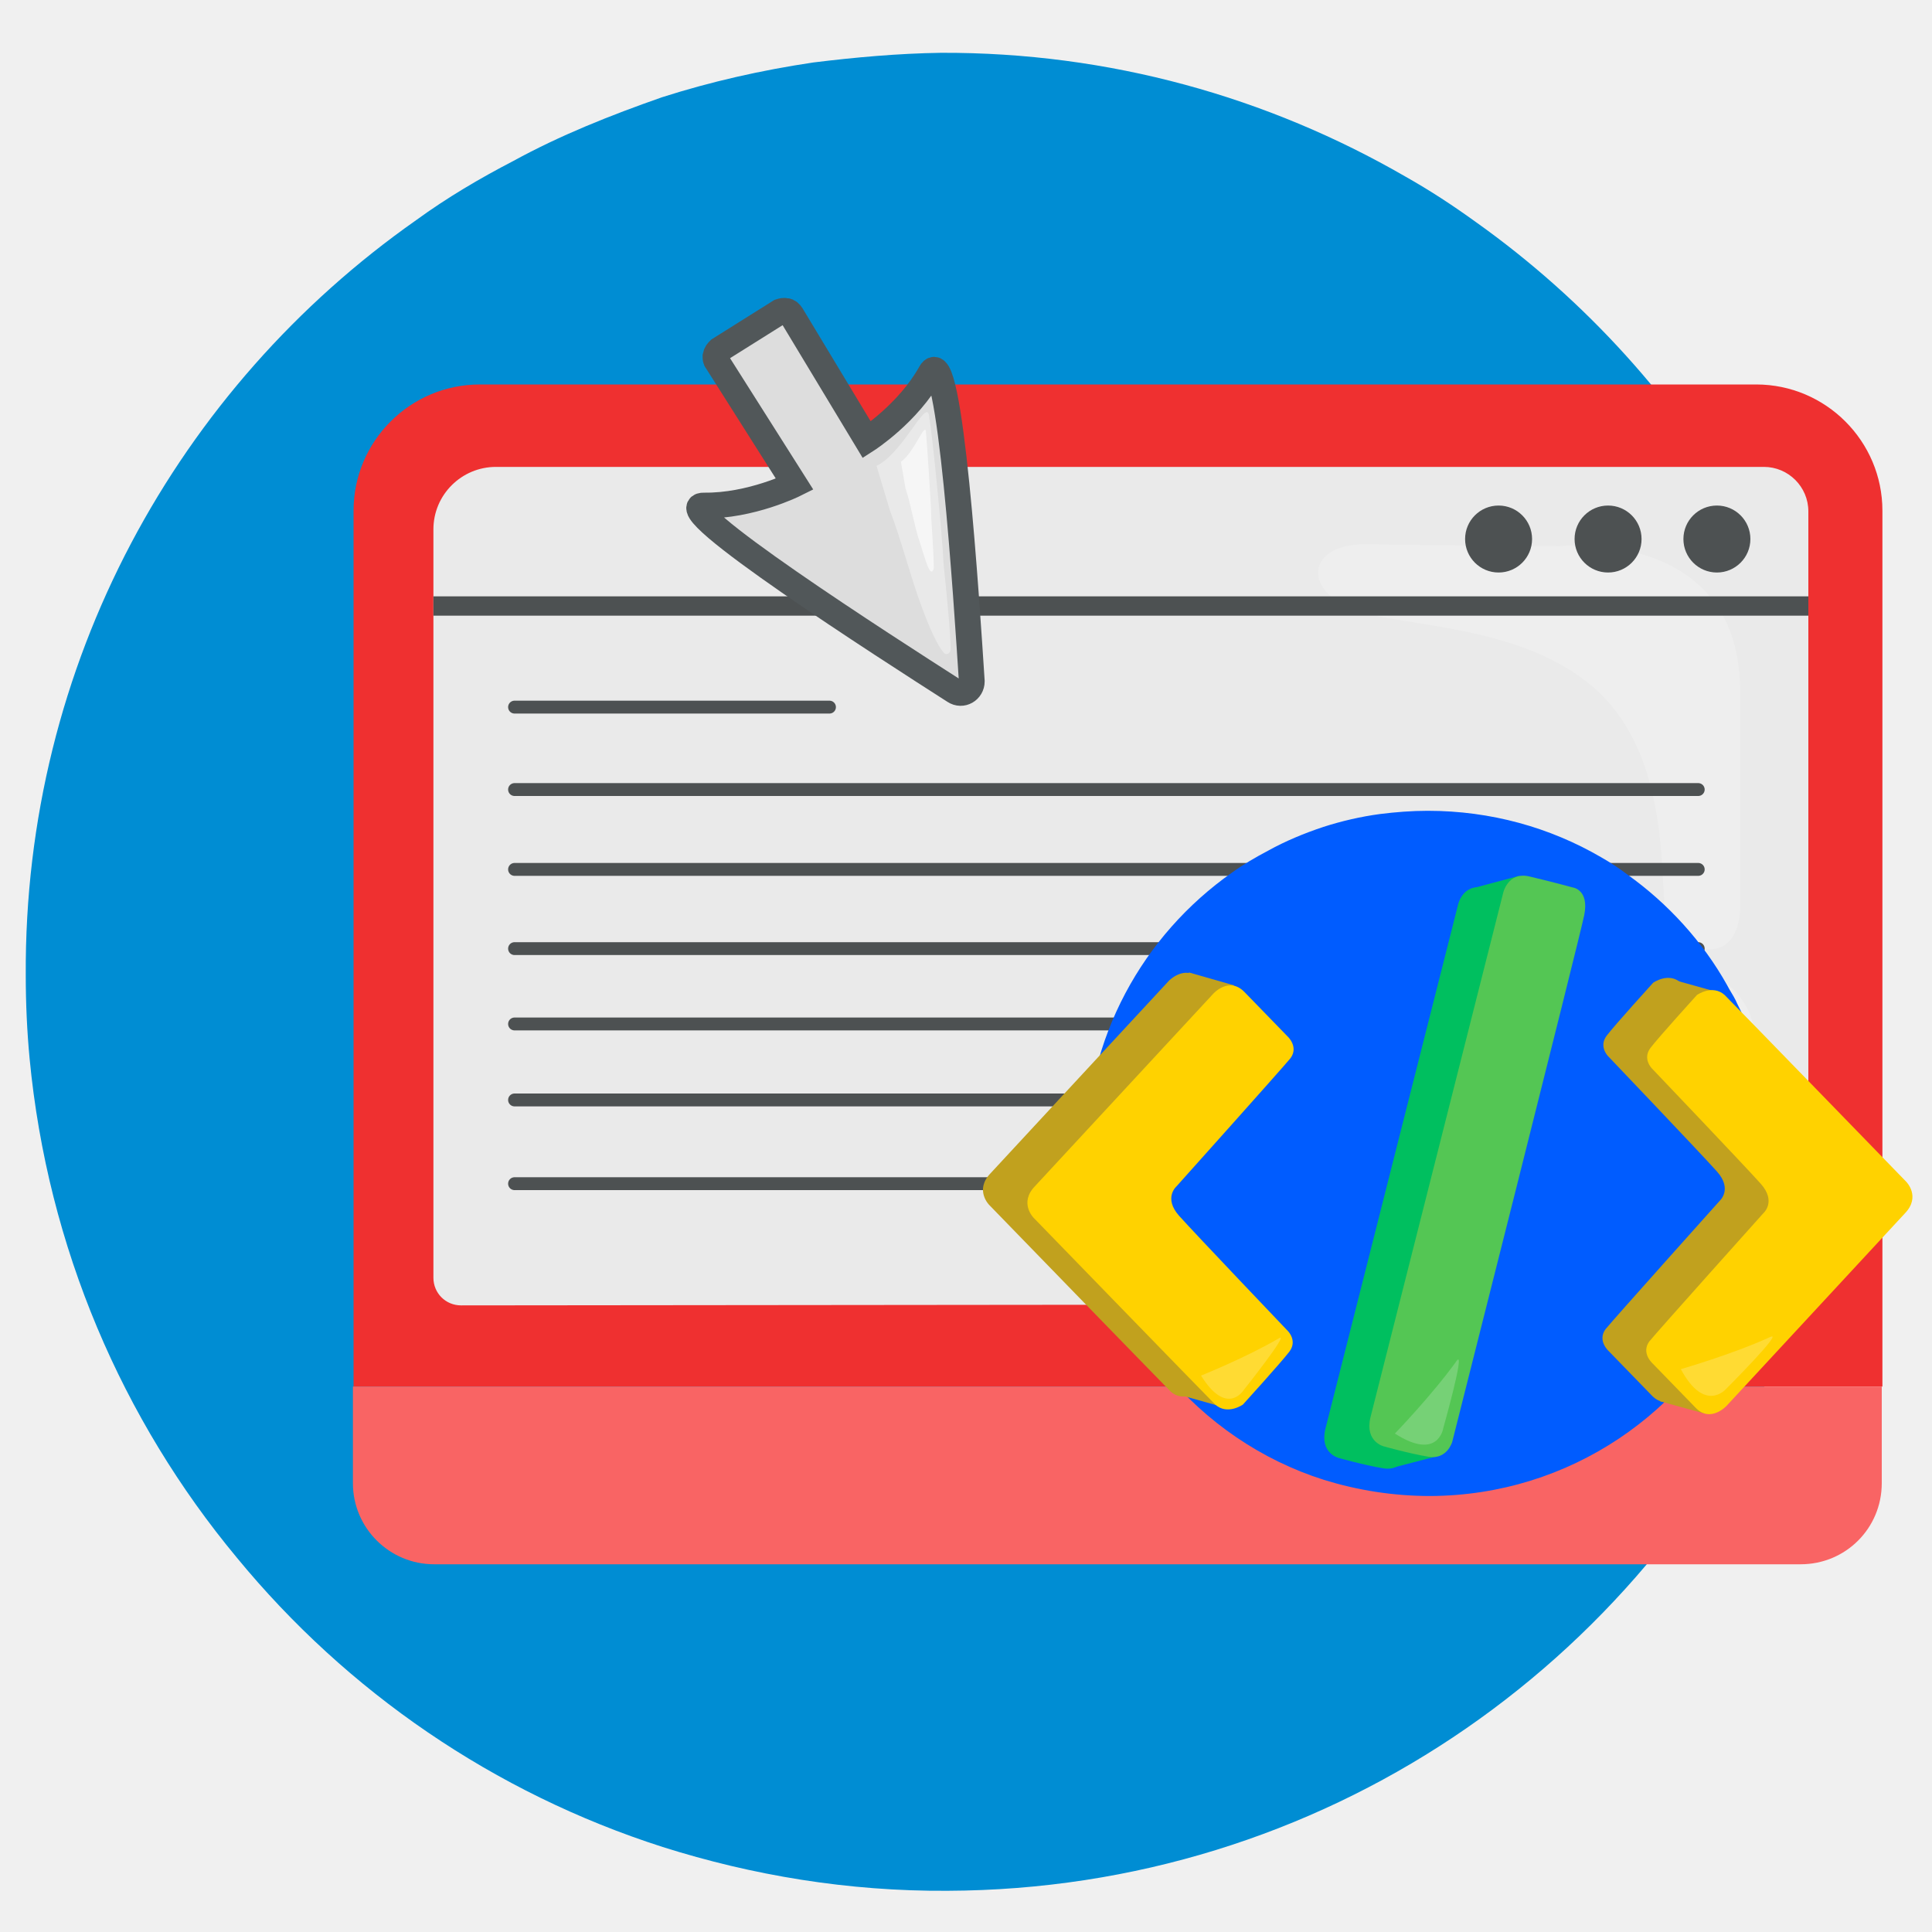
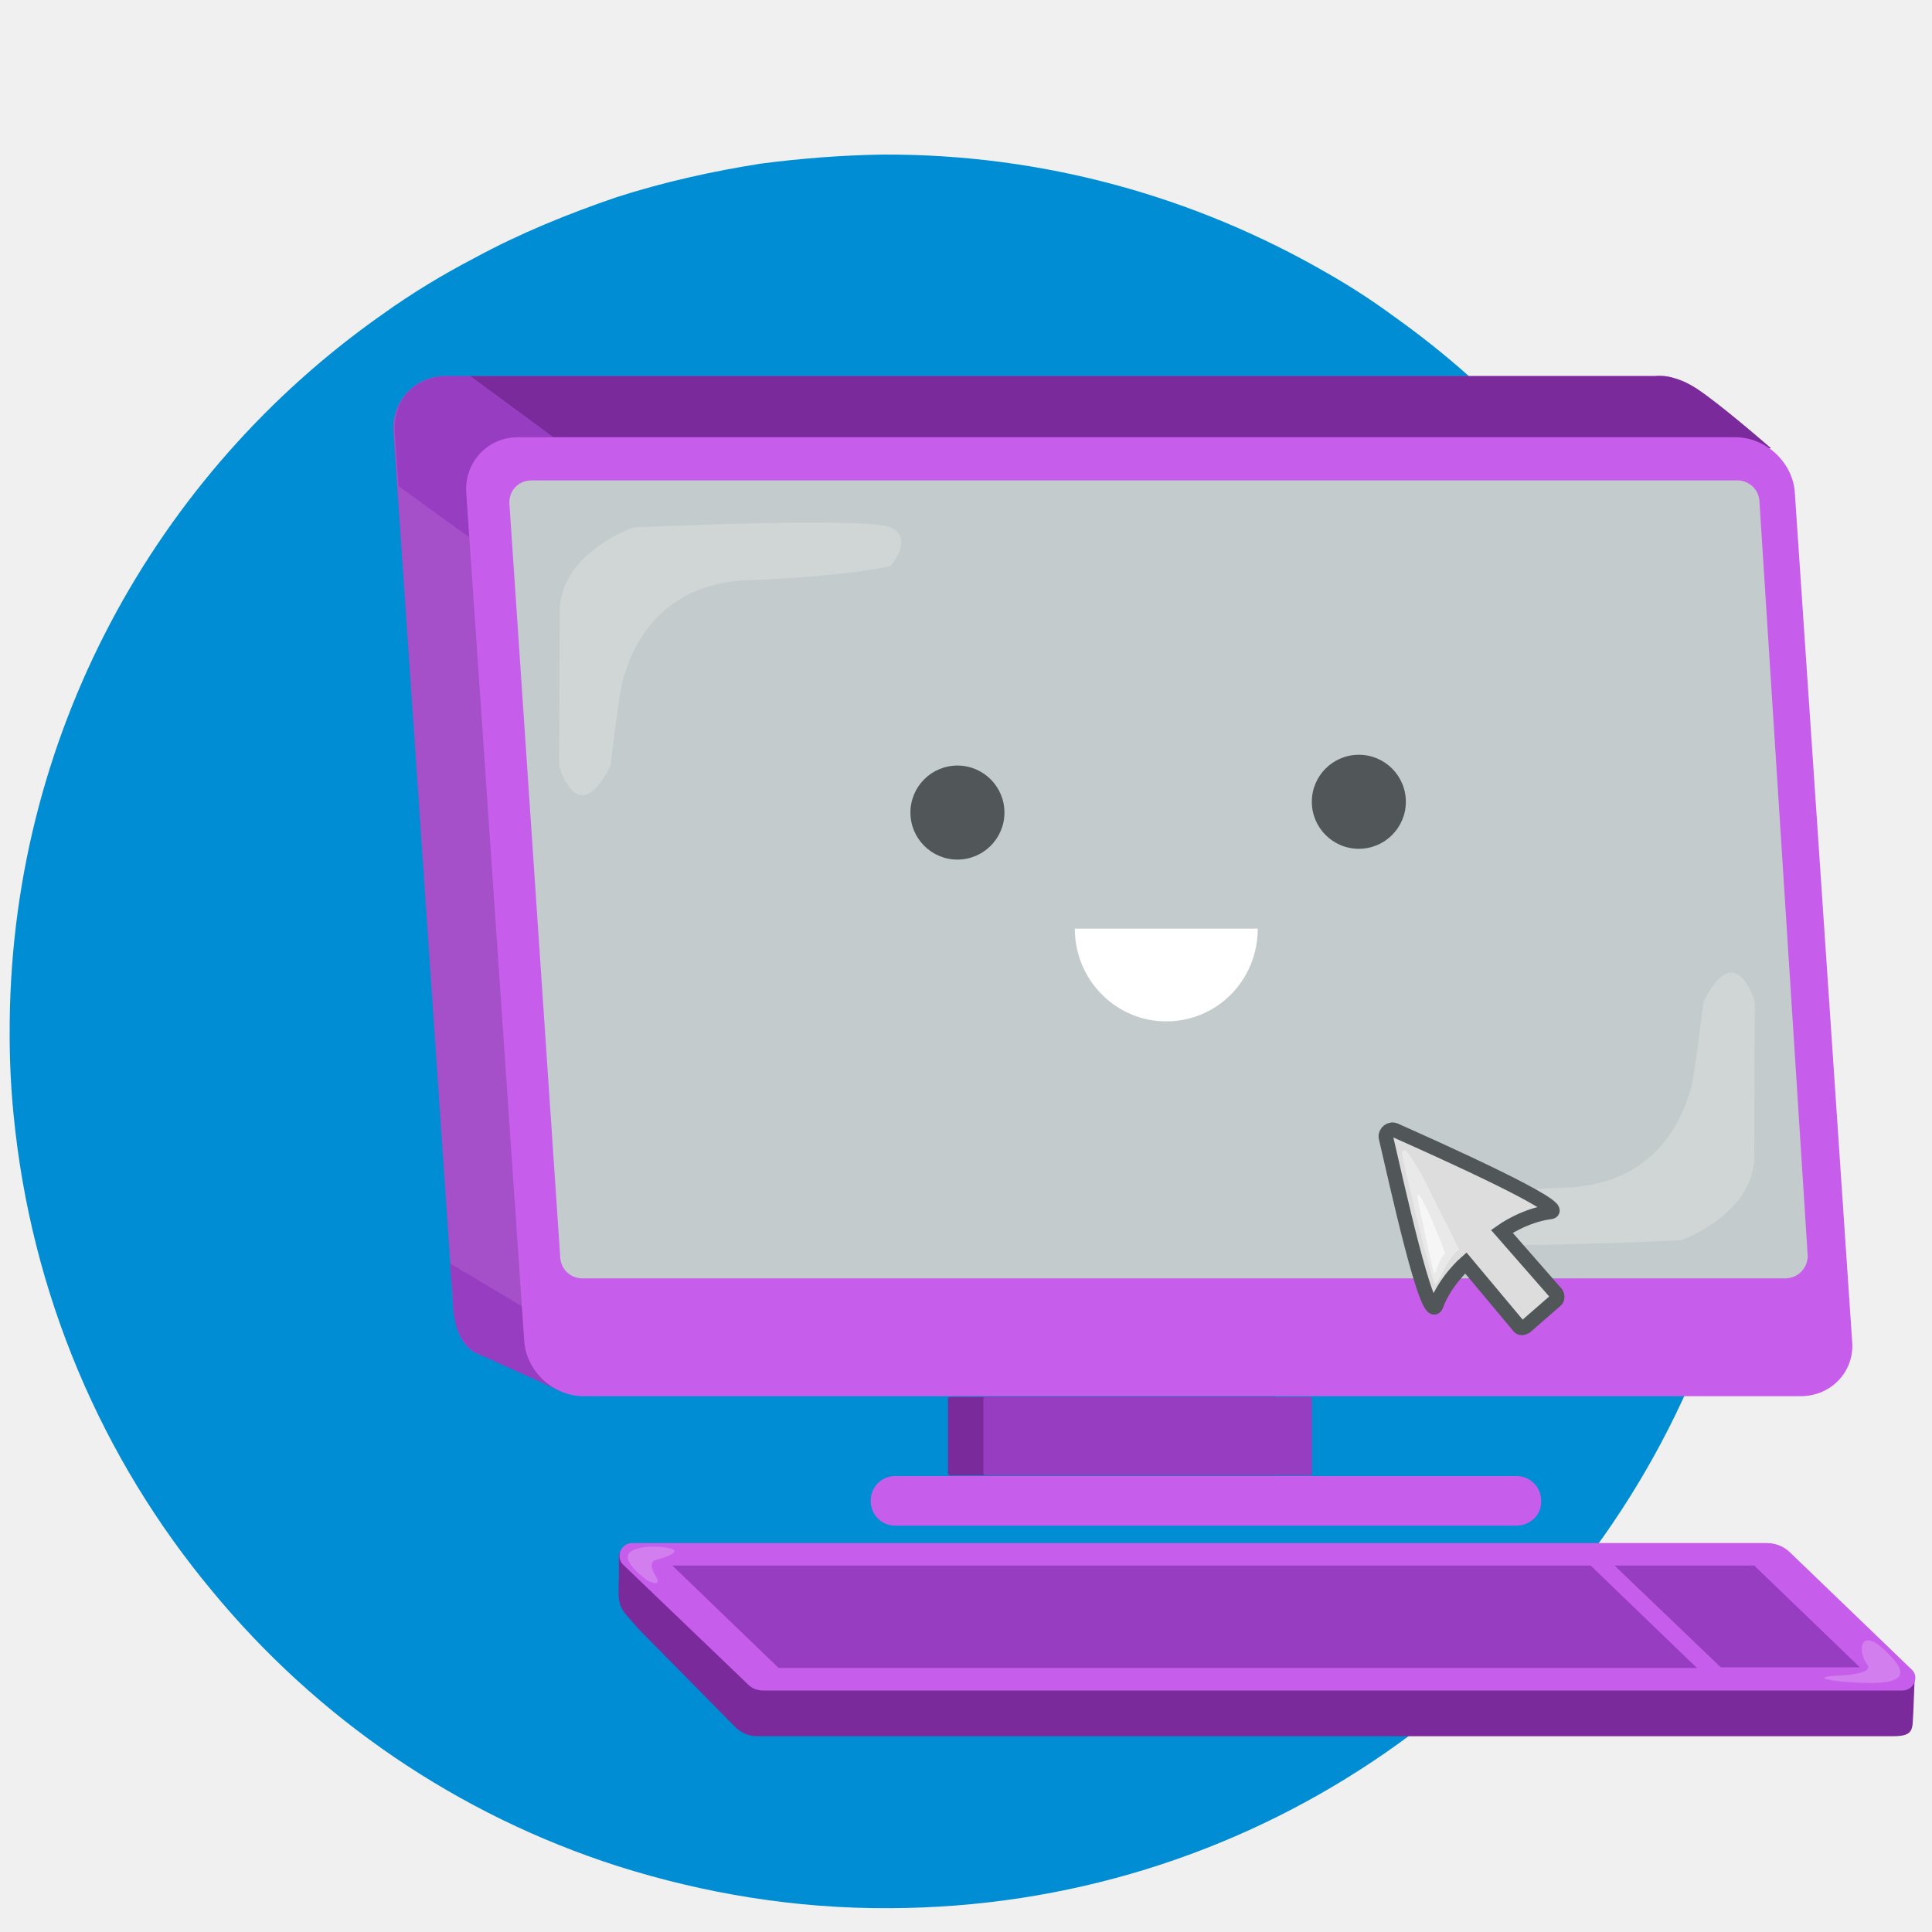
- <svg xmlns="http://www.w3.org/2000/svg" id="Camada_1" x="0" y="0" version="1.1" viewBox="0 0 300 300" xml:space="preserve">
-   <style>.st4{fill:#00bf5f}.st15{opacity:.2;fill:#fff;enable-background:new}.st17{fill:#4d5152}.st20{fill:#c1a11e}.st21{fill:#ffd200}</style>
-   <path id="Camada_6" fill="#e56060" d="M255.3 84.8c48 32.1 35 87.4 35 87.4s-3.6 20.1-22.1 51.8c-13.9 24-48 38.9-48 38.9s-50.4 15.8-73 0c-16-11.3-31.7-14.9-31.7-14.9s-25.4-12-39.4-59.5S87.1 75.7 136 61.3C185 47 230.8 71 230.8 71l24.5 13.8zM192.6 100h-72.4" />
-   <path id="Camada_10_00000075857582566874264420000010351039916759443621_" fill="#008dd3" d="M289.3 150.3c.1 20.8-4.3 40.5-12.2 58.4-22.1 49.9-71.9 84.7-130 84.9-15.4.1-30.3-2.4-44.2-6.8-26.2-8.4-49-24.1-66.1-44.9C19 220.5 7.4 193.7 4.6 164.4c-.4-4.2-.6-8.6-.6-12.9C3.7 103 27.7 60.1 64.6 34.2c4.8-3.5 9.9-6.5 15.1-9.2 7.3-4 15.1-7.1 23.1-9.9 7.5-2.4 15.4-4.2 23.5-5.4 6.5-.8 13.1-1.4 19.8-1.5 26.2-.1 50.8 6.9 72.1 19.2 3.9 2.2 7.4 4.5 11 7.1 17 12.1 31.2 27.8 41.6 46 1.2 2.1 2.3 4.1 3.4 6.3.8 1.9 1.8 3.7 2.6 5.6 2.7 6.1 5 12.3 6.9 18.7 2.1 7.1 3.7 14.6 4.5 22 .7 5.6 1.1 11.3 1.1 17.2z" />
-   <g id="computer_00000056391407837117719280000005228948037967524778_">
-     <path fill="#ef3030" d="M292.2 215.3H54.9v-136c0-10.8 8.8-19.6 19.6-19.6h198.2c10.8 0 19.6 8.8 19.6 19.6v136h-.1z" />
-     <path fill="#eaeaea" d="M276.5 202.5c2.4 0 4.3-1.9 4.3-4.3V79.4c0-3.8-3.1-6.9-6.9-6.9H77c-5.3 0-9.7 4.3-9.7 9.7v116.2c0 2.4 1.9 4.3 4.3 4.3l204.9-.2z" />
-     <path fill="#f96464" d="M279.6 242.9H67.4c-6.9 0-12.6-5.6-12.6-12.6v-15h237.4v15c0 7-5.6 12.6-12.6 12.6z" />
+ <svg xmlns="http://www.w3.org/2000/svg" id="Layer_1" x="0" y="0" version="1.1" viewBox="0 0 300 300" xml:space="preserve">
+   <style>.st1{fill:#7a2a9b}.st3{fill:#973dc1}.st4{fill:#c75eeb}.st6{opacity:.2;fill:#fff;enable-background:new}.st7{fill:#515759}</style>
+   <path id="Camada_10_00000043435031972273141090000000152577836078471299_" fill="#008dd3" d="M273.8 159.6c.1 19.8-4.1 38.6-11.6 55.7-21.1 47.6-68.6 80.8-124 81-14.7.1-28.9-2.3-42.2-6.5-25-8-46.8-23-63.1-42.8-17-20.4-28.1-46-30.8-74-.4-4-.6-8.2-.6-12.3-.2-46.2 22.7-87.2 57.9-111.9 4.6-3.3 9.4-6.2 14.4-8.8 7-3.8 14.4-6.8 22-9.4 7.2-2.3 14.7-4 22.4-5.2 6.2-.8 12.5-1.3 18.9-1.4 25-.1 48.5 6.6 68.8 18.3 3.7 2.1 7.1 4.3 10.5 6.8 16.2 11.5 29.8 26.5 39.7 43.9 1.1 2 2.2 3.9 3.2 6 .8 1.8 1.7 3.5 2.5 5.3 2.6 5.8 4.8 11.7 6.6 17.8 2 6.8 3.5 13.9 4.3 21 .7 5.4 1.1 10.9 1.1 16.5z" />
+   <path d="M197.9 229.1h-50.4c-.2 0-.3-.2-.3-.3v-11.6c0-.2.2-.3.3-.3h50.4c.2 0 .3.2.3.3v11.6c0 .2-.1.3-.3.3z" class="st1" />
+   <path fill="#a54fc9" d="M268.3 207.4l-181.7 7c-.5 0-12.1-4-12.5-4.2-3.9-1.9-3.7-7.2-4-11.4L61.1 67c-.3-4.7 3.3-8.6 8-8.6h189.1c3.9 0 12.3 7.6 15.9 10.6.6.5-6.8-2.8-6.7-2l8.9 131.8c.4 4.7-3.2 8.6-8 8.6z" />
+   <path d="M203.4 229.1H153c-.2 0-.3-.2-.3-.3v-11.6c0-.2.2-.3.3-.3h50.4c.2 0 .3.2.3.3v11.6c0 .2-.1.3-.3.3z" class="st3" />
+   <path d="M235.5 236.9H139c-2.1 0-3.8-1.7-3.8-3.8v-.1c0-2.1 1.7-3.8 3.8-3.8h96.5c2.1 0 3.8 1.7 3.8 3.8v.1c.1 2.1-1.7 3.8-3.8 3.8z" class="st4" />
+   <path d="M85.9 67.9L73 58.4h184s2.7-.5 6.4 1.9 11.6 9.3 11.6 9.3L85.9 67.9z" class="st1" />
+   <path d="M85.9 67.9L73 58.4h-4.3s-7.6.4-7.4 8.6l.6 8.5 11.2 8.1 12.8-15.7zm-16 128.3l11.1 6.6s.6 8.3 5 11.4l.8 1.7-12.6-5.7s-3.9-1.2-3.9-8.6c0-1.2-.4-3.8-.4-5.4z" class="st3" />
+   <path d="M279.6 216.8h-189c-4.7 0-8.9-3.9-9.2-8.6l-9-131.7c-.3-4.7 3.3-8.6 8-8.6h189.1c4.7 0 8.9 3.9 9.2 8.6l8.9 131.8c.4 4.6-3.2 8.5-8 8.5z" class="st4" />
+   <path fill="#c4cbcc" d="M277.2 198.5H90.4a3.4 3.4 0 01-3.4-3.2L79.1 78.2c-.1-2 1.4-3.6 3.4-3.6h187.3c1.8 0 3.3 1.4 3.4 3.2l7.5 117.2c0 1.9-1.5 3.5-3.5 3.5z" />
+   <path d="M272.5 155.6s-2.9-10.3-8 0c0 0-1.4 11.9-2 13.6-.6 1.7-3.6 14.6-19.3 15.2-15.6.6-22.2 2.2-22.2 2.2s-3.7 4.3 0 6c3.7 1.7 40 0 40 0s11.4-4 11.4-13.1.1-23.9.1-23.9z" class="st6" />
+   <circle cx="211" cy="124.5" r="7.3" class="st7" />
+   <circle cx="148.7" cy="126.2" r="7.3" class="st7" transform="matrix(.00765 -1 1 .00765 21.333 273.91)" />
+   <path fill="#fff" d="M166.9 144.2c0 8 6.4 14.4 14.2 14.4 7.9 0 14.2-6.4 14.2-14.4h-28.4z" />
+   <path d="M86.8 118.9s2.9 10.3 8 0c0 0 1.4-11.9 2-13.6.6-1.7 3.6-14.6 19.3-15.2s22.2-2.2 22.2-2.2 3.7-4.3 0-6c-3.7-1.7-40 0-40 0s-11.4 4-11.4 13.1-.1 23.9-.1 23.9z" class="st6" />
+   <path fill="#ddd" stroke="#515759" stroke-miterlimit="10" stroke-width="2.25" d="M223 202.7c1.4-3.8 4.6-6.6 4.6-6.6l8.2 9.8c.1.2.3.3.5.3h0c.2 0 .4-.1.6-.2l4.7-4.1c.2-.2.2-.3.2-.6h0c0-.2-.1-.3-.2-.5l-8.4-9.6s3.5-2.5 7.5-3c3.4-.4-17.8-9.9-24.1-12.7-.7-.3-1.5.3-1.4 1.1 1.6 6.8 6.5 29.3 7.8 26.1z" />
+   <path fill="#fff" d="M224.7 190.2c-1.2-2.1-2.9-5.9-3.8-7.5-1.1-2-2-3.4-2.6-4-.3-.3-.7.1-.6.5.2 1 .6 3.1 1.7 7.3v.1c.3 1.7 2.8 11.4 3.2 12.2.4 2.2 1.7-3.2 3.9-4.7h.1" opacity=".36" />
+   <path fill="#fff" d="M223.6 192.4c-.6-1.2-1.4-3.4-1.9-4.4-.6-1.2-1-2-1.3-2.4-.2-.2-.3 0-.3.3.1.6.3 1.8.9 4.3v.1c.2 1 1.4 6.6 1.6 7.1.2 1.3.7-1.8 1.8-2.8" opacity=".61" />
+   <g>
+     <path d="M294 269.6H117.5c-1.2 0-2.3-.5-3.2-1.3L99.2 253c-3.1-3.6-3.3-3.1-3.1-8.2v-3.6l177.9-.3c.6 5.6 1.1 5.8 1.5 6.2l21.8 13.7-.2 5.1c-.2 2.4.3 3.7-3.1 3.7z" class="st1" />
+     <path d="M295.4 262.5H118.5c-.9 0-1.7-.3-2.3-.9L96.8 243c-1.3-1.2-.4-3.4 1.4-3.4h176.1c1.4 0 2.7.5 3.7 1.5l18.8 18.1c1.3 1.1.4 3.3-1.4 3.3z" class="st4" />
+     <path d="M263.5 259H120.9l-16.5-15.9H247zm25.3-.1h-21.6l-16.5-15.8h21.7z" class="st3" />
  </g>
-   <path d="M242.3 84.8s27.4-3 27.9 21.9v34.6s0 6.3-5 6.1c-2.1-.1-6.2 0-6.7-6.1-.6-8.1 0-25-11.1-34.6-10.1-8.7-25.5-9.3-34.4-11.2-11-2.4-11-11.2-.6-11 10 .2 29.9.3 29.9.3zm29.3 72.4s-4.4-10.4-11.1-1.5c-6.7 8.9 0 13.7 0 13.7s8.5 6.4 11.1 0c2.6-6.5 0-12.2 0-12.2z" class="st15" />
-   <path fill="none" stroke="#4d5152" stroke-miterlimit="10" stroke-width="3" d="M280.8 94.1H67.3" />
-   <circle cx="266.6" cy="83.7" r="5.2" class="st17" />
-   <circle cx="249.7" cy="83.7" r="5.2" class="st17" />
-   <circle cx="232.7" cy="83.7" r="5.2" class="st17" />
-   <path fill="none" stroke="#4d5152" stroke-linecap="round" stroke-linejoin="round" stroke-miterlimit="10" stroke-width="2" d="M79.9 109.8h48.9m-48.9 12.8h183.8M79.9 135h183.8M79.9 159h100.3M79.9 170.8h100.3m-100.3 13h100.3M79.9 147.3h183.8" />
-   <path id="Camada_10_00000029013286573895291600000007537878542395381149_" fill="#005cff" d="M275.1 178.8c0 7.7-1.6 15.1-4.5 21.8-8.3 18.6-26.8 31.6-48.5 31.7-5.8 0-11.3-.9-16.5-2.5-9.8-3.1-18.3-9-24.7-16.7-6.7-8-11-18-12.1-29-.2-1.6-.2-3.2-.2-4.8-.1-18.1 8.9-34.1 22.7-43.8 1.8-1.3 3.7-2.4 5.6-3.4 2.7-1.5 5.6-2.7 8.6-3.7 2.8-.9 5.8-1.6 8.8-2 2.4-.3 4.9-.5 7.4-.5 9.8 0 19 2.6 26.9 7.2 1.4.8 2.8 1.7 4.1 2.7 6.3 4.5 11.7 10.4 15.5 17.2.4.8.9 1.5 1.3 2.3.3.7.7 1.4 1 2.1 1 2.3 1.9 4.6 2.6 7 .8 2.7 1.4 5.4 1.7 8.2.1 1.8.3 4 .3 6.2z" />
-   <path d="M226.4 140.5s.7-3.4 4.1-2.6 6.7 1.7 6.7 1.7 2.6.3 1.8 4.3c-.8 3.9-20.5 81.8-20.5 81.8s-.8 2.8-3.7 2.3c-3-.5-6.9-1.6-6.9-1.6s-3-.7-2.1-4.5c1-4 20.6-81.4 20.6-81.4z" class="st4" />
-   <path d="M228.4 138l7.5-2 .3 3s-5 .6-5 .5-2.8-1.5-2.8-1.5zm-12.5 90l7.7-2-4.2-3.1-4 2.2z" class="st4" />
-   <path d="M186.3 152l6.7 6.9s1.8 1.6.5 3.4c-1.3 1.6-17.7 19.9-17.7 19.9s-2.1 1.8.4 4.6 16.9 17.9 16.9 17.9 1.5 1.5.2 3.2-7.2 8.2-7.2 8.2-2.4 1.7-4.3 0c-1.7-1.7-28.2-29-28.2-29s-2.3-2.3.2-4.9l27.7-29.9s2.5-2.6 4.8-.3z" class="st20" />
-   <path d="M183.2 216.6l7.1 2-.3-4.8-7.4-1.2zm8.4-63.6l-7-2 .2 4.9 7.4 1.1z" class="st20" />
-   <path d="M193.2 154l6.7 6.9s1.8 1.6.5 3.4c-1.3 1.6-17.7 19.9-17.7 19.9s-2.1 1.8.4 4.6 16.9 17.9 16.9 17.9 1.5 1.5.2 3.2c-1.3 1.7-7.2 8.2-7.2 8.2s-2.4 1.7-4.3 0c-1.7-1.7-28.2-29-28.2-29s-2.3-2.3.2-4.9l27.7-29.9s2.4-2.7 4.8-.3z" class="st21" />
-   <path d="M256.5 216.7l-6.7-6.9s-1.8-1.6-.5-3.4c1.3-1.6 17.7-19.9 17.7-19.9s2.1-1.8-.4-4.6-16.9-17.9-16.9-17.9-1.5-1.5-.2-3.2 7.2-8.2 7.2-8.2 2.4-1.7 4.3 0c1.7 1.7 28.2 29 28.2 29s2.3 2.3-.2 4.9l-27.7 29.9s-2.5 2.7-4.8.3z" class="st20" />
-   <path d="M266.5 154l-6.8-1.9.2 4.8 7.5 1.3zm-8.7 63.6l6.9 1.9-.1-4.8-7.4-1.1z" class="st20" />
-   <path d="M263.3 218.6l-6.7-6.9s-1.8-1.6-.5-3.4c1.3-1.6 17.7-19.9 17.7-19.9s2.1-1.8-.4-4.6-16.9-17.9-16.9-17.9-1.5-1.5-.2-3.2 7.2-8.2 7.2-8.2 2.4-1.7 4.3 0c1.7 1.7 28.2 29 28.2 29s2.3 2.3-.2 4.9l-27.7 29.9s-2.5 2.7-4.8.3z" class="st21" />
-   <path fill="#54c654" d="M233.4 138.7s.7-3.4 4.1-2.6 6.7 1.7 6.7 1.7 2.6.3 1.8 4.3c-.8 3.9-20.5 81.8-20.5 81.8s-.8 2.8-3.7 2.3c-3-.5-6.9-1.6-6.9-1.6s-3-.7-2.1-4.5c1-3.9 20.6-81.4 20.6-81.4z" />
-   <path d="M261 212.6s8-2.3 13.9-5c2.2-1-6.9 8.1-6.9 8.1s-3.3 3.8-7-3.1zm-44.4 10s5.8-6 9.6-11.3c1.4-1.9-2.1 10.5-2.1 10.5s-.8 5.1-7.5.8zm-30.1-9s7-2.8 12.1-5.8c1.8-1.1-5.6 8.2-5.6 8.2s-2.6 3.9-6.5-2.4z" class="st15" />
-   <path fill="#ddd" stroke="#515759" stroke-miterlimit="10" stroke-width="4" d="M144.5 57.9c-3.5 6.3-9.9 10.4-9.9 10.4l-11.7-19.4c-.2-.3-.5-.6-.8-.6h0c-.4-.1-.7 0-1 .1l-9.4 5.9c-.3.3-.5.5-.6 1h0c0 .3 0 .6.2.8l12.1 19.1s-6.8 3.4-14.1 3.3c-6.2-.1 28.6 22.2 38.9 28.8 1.2.8 2.7-.1 2.7-1.5-.8-12.3-3.4-53.3-6.4-47.9z" />
-   <path fill="#fff" d="M138.2 79.3c1.6 4.1 3.5 11.2 4.7 14.3 1.4 3.9 2.6 6.5 3.6 7.7.4.6 1.2.1 1.1-.6 0-1.8-.3-5.6-1.1-13.3v-.1c-.1-3.2-1.8-20.8-2.2-22.3-.1-4-3.8 5.1-8.1 7.3h-.1" opacity=".36" />
-   <path fill="#fff" d="M140.6 75.8c.8 2.3 1.5 6.4 2.2 8.3.7 2.2 1.1 3.7 1.6 4.5.3.3.5.1.6-.4 0-1-.1-3.3-.4-7.8v-.1c0-1.8-.7-12-.8-13 0-2.3-1.8 3-3.9 4.4" opacity=".61" />
+   <path d="M100.5 245.4s-4.8-3.4-2.3-4.6c0 0 1.4-1 5.2-.5 3.8.6-1.8 2-1.8 2s-1 .5.2 2.4c1.2 2-1.3.7-1.3.7zm184.6 14.8s6.2-.1 4.8-1.8c-1.4-1.8-1.2-5.8 2.6-2.3s3.3 4.9-.8 5.2c-4.1.2-12-.7-6.6-1.1z" class="st6" />
</svg>
